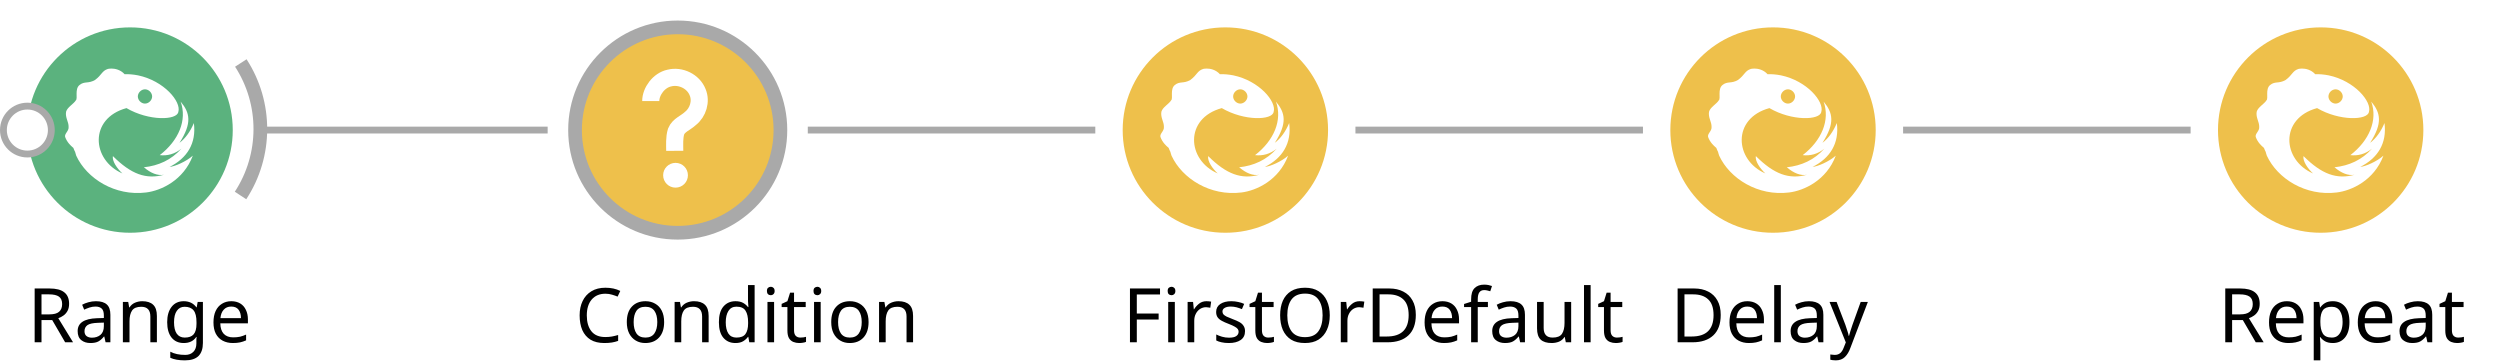
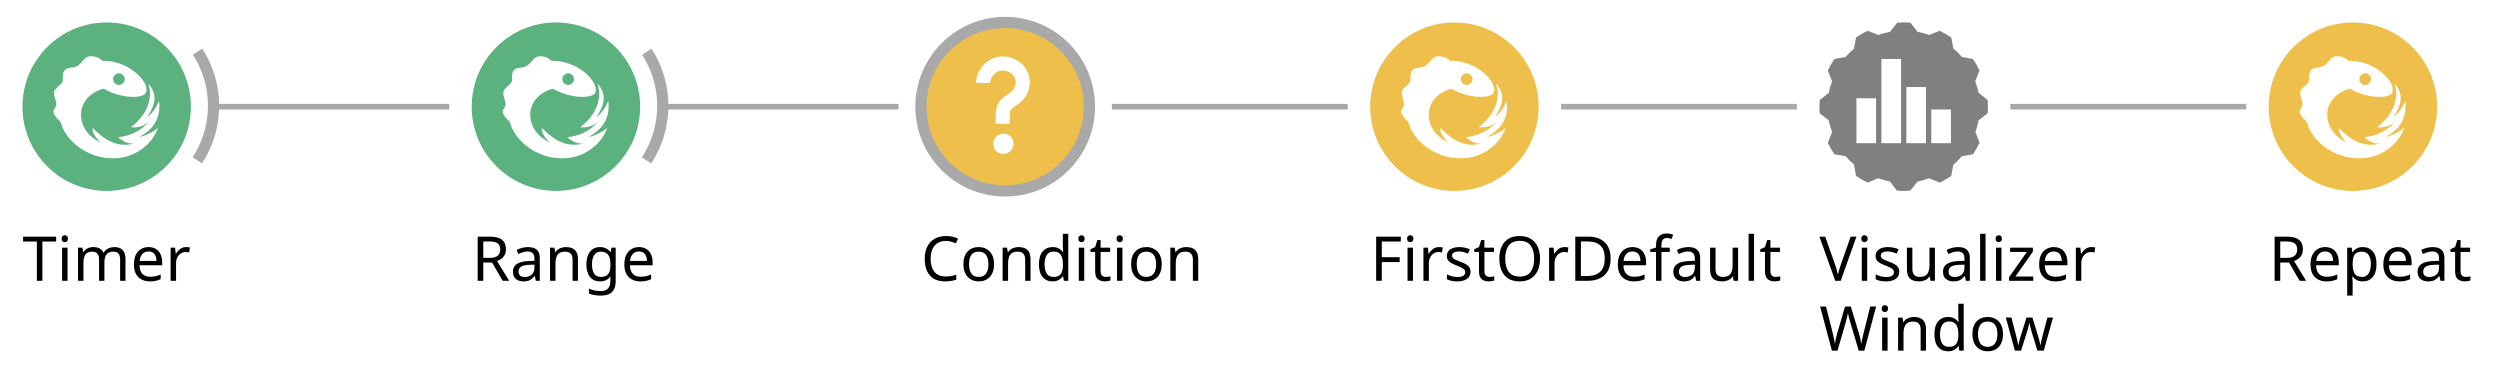
- <svg xmlns="http://www.w3.org/2000/svg" width="365.195" height="52.825" id="SvgGdi_output">
+ <svg xmlns="http://www.w3.org/2000/svg" width="445.195" height="66.65" id="SvgGdi_output">
  <style>text { fill: #000; } @media (prefers-color-scheme: dark) { text { fill: #eee; } }</style>
  <rect id="background" height="100.00%" style="fill:none;" width="100.00%" y="0.00" x="0.00" />
  <g style="shape-rendering:auto;" id="root_group">
-     <line y1="19.00" style="stroke:rgb(169,169,169);fill:none;stroke-linecap:butt;stroke-miterlimit:9;opacity:1;stroke-width:1;stroke-linejoin:miter;" id="2" x2="320.00" y2="19.00" x1="278.00" />
-     <line y1="19.00" style="stroke:rgb(169,169,169);fill:none;stroke-linecap:butt;stroke-miterlimit:9;opacity:1;stroke-width:1;stroke-linejoin:miter;" id="3" x2="240.00" y2="19.00" x1="198.00" />
-     <line y1="19.00" style="stroke:rgb(169,169,169);fill:none;stroke-linecap:butt;stroke-miterlimit:9;opacity:1;stroke-width:1;stroke-linejoin:miter;" id="4" x2="160.00" y2="19.00" x1="118.00" />
-     <line y1="19.00" style="stroke:rgb(169,169,169);fill:none;stroke-linecap:butt;stroke-miterlimit:9;opacity:1;stroke-width:1;stroke-linejoin:miter;" id="5" x2="80.00" y2="19.00" x1="38.00" />
-     <ellipse id="38" cy="15.00" cx="15.00" transform="matrix(1.00 0.00 0.00 1.00 324.00 4.00 ) " rx="15.00" ry="15.00" style="stroke:none;opacity:1;fill:rgb(238,192,75);" />
-     <path d="M 12.246 6.014 12.246 6.02 C 12.058 6.02 11.895 6.04 11.767 6.066 10.869 6.353 10.896 6.934 9.877 7.686 8.863 8.264 8.353 7.82 7.615 8.42 6.878 9.016 7.393 10.383 7.084 10.648 6.777 11.18 5.826 11.655 5.652 12.326 5.509 13.185 6.042 13.797 6.021 14.533 6.083 15.146 5.411 15.495 5.508 15.992 5.797 16.804 6.354 17.292 6.617 17.518 6.663 17.55 6.7 17.599 6.715 17.602 6.791 17.792 6.859 17.986 6.955 18.166 6.95 18.14 6.949 18.114 6.943 18.088 6.998 18.305 7.055 18.524 7.133 18.738 8.683 22.099 12.814 24.686 17.342 24.117 19.541 23.848 22.824 22.332 24.166 18.738 23.22 19.587 21.532 20.324 20.777 20.381 23.33 19.105 24.707 16.937 24.32 13.975 23.792 15.233 23.093 16.201 22.221 16.865 24.075 13.976 23.757 12.481 22.385 10.84 23.366 13.539 22.097 16.534 19.332 18.664 20.452 18.785 21.517 18.516 22.502 17.713 21.013 19.374 19.15 20.208 17.014 20.436 18.034 21.303 19.018 21.695 19.959 21.527 17.345 22.249 15.155 21.454 12.49 18.801 12.351 19.515 13.105 20.628 13.883 21.338 9.373 19.383 8.976 13.296 14.469 11.793 14.472 11.793 14.475 11.794 14.478 11.793 17.75 13.707 21.865 13.581 22.051 12.344 22.509 10.861 19.965 7.805 16.162 7.008 15.462 6.871 14.792 6.817 14.154 6.836 14.167 6.836 14.179 6.836 14.191 6.826 13.584 6.177 12.81 6.012 12.246 6.014 z M 17.178 9.047 C 17.724 9.047 18.223 9.544 18.223 10.09 18.223 10.636 17.724 11.133 17.178 11.133 16.632 11.133 16.135 10.636 16.135 10.09 16.135 9.544 16.632 9.047 17.178 9.047 z " style="stroke:none;fill-rule:evenodd;opacity:1;fill:rgb(255,255,255);" transform="matrix(1.00 0.00 0.00 1.00 324.00 4.00 ) " id="41" />
-     <text id="42" transform="matrix(1.00 0.00 0.00 1.00 0.00 0.00 ) " x="324.00px" y="39.00px" style="stroke:none;clip-path:url(#44_text_clipper);font-family:Microsoft Sans Serif;font-size:8.25pt;opacity:1;">
-       <tspan dy="8.25pt" id="46">Repeat</tspan>
+     <line y1="19.00" style="stroke:rgb(169,169,169);fill:none;stroke-linecap:butt;stroke-miterlimit:9;opacity:1;stroke-width:1;stroke-linejoin:miter;" id="2" x2="400.00" y2="19.00" x1="358.00" />
+     <line y1="19.00" style="stroke:rgb(169,169,169);fill:none;stroke-linecap:butt;stroke-miterlimit:9;opacity:1;stroke-width:1;stroke-linejoin:miter;" id="3" x2="320.00" y2="19.00" x1="278.00" />
+     <line y1="19.00" style="stroke:rgb(169,169,169);fill:none;stroke-linecap:butt;stroke-miterlimit:9;opacity:1;stroke-width:1;stroke-linejoin:miter;" id="4" x2="240.00" y2="19.00" x1="198.00" />
+     <line y1="19.00" style="stroke:rgb(169,169,169);fill:none;stroke-linecap:butt;stroke-miterlimit:9;opacity:1;stroke-width:1;stroke-linejoin:miter;" id="5" x2="160.00" y2="19.00" x1="118.00" />
+     <line y1="19.00" style="stroke:rgb(169,169,169);fill:none;stroke-linecap:butt;stroke-miterlimit:9;opacity:1;stroke-width:1;stroke-linejoin:miter;" id="6" x2="80.00" y2="19.00" x1="38.00" />
+     <ellipse id="39" cy="15.00" cx="15.00" transform="matrix(1.00 0.00 0.00 1.00 404.00 4.00 ) " rx="15.00" ry="15.00" style="stroke:none;opacity:1;fill:rgb(238,192,75);" />
+     <path d="M 12.246 6.014 12.246 6.02 C 12.058 6.02 11.895 6.04 11.767 6.066 10.869 6.353 10.896 6.934 9.877 7.686 8.863 8.264 8.353 7.82 7.615 8.42 6.878 9.016 7.393 10.383 7.084 10.648 6.777 11.18 5.826 11.655 5.652 12.326 5.509 13.185 6.042 13.797 6.021 14.533 6.083 15.146 5.411 15.495 5.508 15.992 5.797 16.804 6.354 17.292 6.617 17.518 6.663 17.55 6.7 17.599 6.715 17.602 6.791 17.792 6.859 17.986 6.955 18.166 6.95 18.14 6.949 18.114 6.943 18.088 6.998 18.305 7.055 18.524 7.133 18.738 8.683 22.099 12.814 24.686 17.342 24.117 19.541 23.848 22.824 22.332 24.166 18.738 23.22 19.587 21.532 20.324 20.777 20.381 23.33 19.105 24.707 16.937 24.32 13.975 23.792 15.233 23.093 16.201 22.221 16.865 24.075 13.976 23.757 12.481 22.385 10.84 23.366 13.539 22.097 16.534 19.332 18.664 20.452 18.785 21.517 18.516 22.502 17.713 21.013 19.374 19.15 20.208 17.014 20.436 18.034 21.303 19.018 21.695 19.959 21.527 17.345 22.249 15.155 21.454 12.49 18.801 12.351 19.515 13.105 20.628 13.883 21.338 9.373 19.383 8.976 13.296 14.469 11.793 14.472 11.793 14.475 11.794 14.478 11.793 17.75 13.707 21.865 13.581 22.051 12.344 22.509 10.861 19.965 7.805 16.162 7.008 15.462 6.871 14.792 6.817 14.154 6.836 14.167 6.836 14.179 6.836 14.191 6.826 13.584 6.177 12.81 6.012 12.246 6.014 z M 17.178 9.047 C 17.724 9.047 18.223 9.544 18.223 10.09 18.223 10.636 17.724 11.133 17.178 11.133 16.632 11.133 16.135 10.636 16.135 10.09 16.135 9.544 16.632 9.047 17.178 9.047 z " style="stroke:none;fill-rule:evenodd;opacity:1;fill:rgb(255,255,255);" transform="matrix(1.00 0.00 0.00 1.00 404.00 4.00 ) " id="42" />
+     <text id="43" transform="matrix(1.00 0.00 0.00 1.00 0.00 0.00 ) " x="404.00px" y="39.00px" style="stroke:none;clip-path:url(#45_text_clipper);font-family:Microsoft Sans Serif;font-size:8.25pt;opacity:1;">
+       <tspan dy="8.25pt" id="47">Repeat</tspan>
    </text>
-     <ellipse id="48" cy="15.00" cx="15.00" transform="matrix(1.00 0.00 0.00 1.00 244.00 4.00 ) " rx="15.00" ry="15.00" style="stroke:none;opacity:1;fill:rgb(238,192,75);" />
-     <path d="M 12.246 6.014 12.246 6.02 C 12.058 6.02 11.895 6.04 11.767 6.066 10.869 6.353 10.896 6.934 9.877 7.686 8.863 8.264 8.353 7.82 7.615 8.42 6.878 9.016 7.393 10.383 7.084 10.648 6.777 11.18 5.826 11.655 5.652 12.326 5.509 13.185 6.042 13.797 6.021 14.533 6.083 15.146 5.411 15.495 5.508 15.992 5.797 16.804 6.354 17.292 6.617 17.518 6.663 17.55 6.7 17.599 6.715 17.602 6.791 17.792 6.859 17.986 6.955 18.166 6.95 18.14 6.949 18.114 6.943 18.088 6.998 18.305 7.055 18.524 7.133 18.738 8.683 22.099 12.814 24.686 17.342 24.117 19.541 23.848 22.824 22.332 24.166 18.738 23.22 19.587 21.532 20.324 20.777 20.381 23.33 19.105 24.707 16.937 24.32 13.975 23.792 15.233 23.093 16.201 22.221 16.865 24.075 13.976 23.757 12.481 22.385 10.84 23.366 13.539 22.097 16.534 19.332 18.664 20.452 18.785 21.517 18.516 22.502 17.713 21.013 19.374 19.15 20.208 17.014 20.436 18.034 21.303 19.018 21.695 19.959 21.527 17.345 22.249 15.155 21.454 12.49 18.801 12.351 19.515 13.105 20.628 13.883 21.338 9.373 19.383 8.976 13.296 14.469 11.793 14.472 11.793 14.475 11.794 14.478 11.793 17.75 13.707 21.865 13.581 22.051 12.344 22.509 10.861 19.965 7.805 16.162 7.008 15.462 6.871 14.792 6.817 14.154 6.836 14.167 6.836 14.179 6.836 14.191 6.826 13.584 6.177 12.81 6.012 12.246 6.014 z M 17.178 9.047 C 17.724 9.047 18.223 9.544 18.223 10.09 18.223 10.636 17.724 11.133 17.178 11.133 16.632 11.133 16.135 10.636 16.135 10.09 16.135 9.544 16.632 9.047 17.178 9.047 z " style="stroke:none;fill-rule:evenodd;opacity:1;fill:rgb(255,255,255);" transform="matrix(1.00 0.00 0.00 1.00 244.00 4.00 ) " id="49" />
-     <text id="50" transform="matrix(1.00 0.00 0.00 1.00 0.00 0.00 ) " x="244.00px" y="39.00px" style="stroke:none;clip-path:url(#52_text_clipper);font-family:Microsoft Sans Serif;font-size:8.25pt;opacity:1;">
-       <tspan dy="8.25pt" id="54">Delay</tspan>
+     <path transform="matrix(1.00 0.00 0.00 1.00 324.00 4.00 ) " id="51" d="M 15 0 C 15.401 0 15.794 0 16.187 0.033 L 17.476 1.671 C 18.195 1.804 18.878 1.977 19.552 2.218 L 21.429 1.483 C 22.14 1.823 22.829 2.227 23.473 2.67 L 23.849 4.621 C 24.395 5.087 24.913 5.605 25.379 6.151 L 27.33 6.494 C 27.773 7.138 28.177 7.861 28.517 8.571 L 27.746 10.448 C 27.987 11.122 28.196 11.805 28.329 12.523 L 29.967 13.813 C 29.998 14.206 30 14.599 30 15 30 15.392 29.997 15.769 29.967 16.154 L 28.329 17.44 C 28.198 18.146 28.017 18.852 27.782 19.516 L 28.517 21.429 C 28.176 22.143 27.775 22.826 27.33 23.473 L 25.379 23.813 C 24.913 24.358 24.395 24.877 23.849 25.342 L 23.473 27.33 C 22.828 27.774 22.14 28.177 21.429 28.517 L 19.516 27.746 C 18.851 27.982 18.184 28.198 17.476 28.329 L 16.187 29.934 C 15.793 29.965 15.401 30 15 30 14.599 30 14.173 29.966 13.78 29.934 L 12.56 28.329 C 11.862 28.2 11.141 27.977 10.484 27.746 L 8.571 28.517 C 7.856 28.176 7.174 27.776 6.527 27.33 L 6.151 25.306 C 5.617 24.848 5.114 24.348 4.658 23.813 L 2.67 23.473 C 2.225 22.826 1.824 22.143 1.483 21.429 L 2.254 19.516 C 2.023 18.859 1.8 18.138 1.671 17.44 L 0.066 16.187 C 0.035 15.794 -9.272993E-05 15.401 -9.272993E-05 15 -9.272993E-05 14.599 0.035 14.206 0.066 13.813 L 1.671 12.524 C 1.802 11.816 2.019 11.149 2.254 10.484 L 1.483 8.571 C 1.823 7.861 2.227 7.138 2.67 6.494 L 4.658 6.151 C 5.114 5.616 5.617 5.116 6.151 4.658 L 6.527 2.67 C 7.174 2.225 7.857 1.824 8.571 1.483 L 10.484 2.218 C 11.148 1.983 11.854 1.802 12.56 1.671 L 13.846 0.033 C 14.231 0.003 14.608 -0 15 -0 z " style="stroke:none;fill-rule:evenodd;opacity:1;fill:rgb(128,128,128);" />
+     <rect id="58" height="8.00" style="stroke:none;opacity:1;fill:rgb(255,255,255);" transform="matrix(1.00 0.00 0.00 1.00 324.00 4.00 ) " width="3.50" y="13.50" x="6.59" />
+     <rect id="59" height="15.00" style="stroke:none;opacity:1;fill:rgb(255,255,255);" transform="matrix(1.00 0.00 0.00 1.00 324.00 4.00 ) " width="3.50" y="6.50" x="11.04" />
+     <rect id="60" height="10.00" style="stroke:none;opacity:1;fill:rgb(255,255,255);" transform="matrix(1.00 0.00 0.00 1.00 324.00 4.00 ) " width="3.50" y="11.50" x="15.48" />
+     <rect id="61" height="6.00" style="stroke:none;opacity:1;fill:rgb(255,255,255);" transform="matrix(1.00 0.00 0.00 1.00 324.00 4.00 ) " width="3.50" y="15.50" x="19.92" />
+     <text id="62" transform="matrix(1.00 0.00 0.00 1.00 0.00 0.00 ) " x="324.00px" y="39.00px" style="stroke:none;clip-path:url(#64_text_clipper);font-family:Microsoft Sans Serif;font-size:8.25pt;opacity:1;">
+       <tspan dy="8.25pt" id="66">Visualizer</tspan>
    </text>
-     <ellipse id="56" cy="15.00" cx="15.00" transform="matrix(1.00 0.00 0.00 1.00 164.00 4.00 ) " rx="15.00" ry="15.00" style="stroke:none;opacity:1;fill:rgb(238,192,75);" />
-     <path d="M 12.246 6.014 12.246 6.02 C 12.058 6.02 11.895 6.04 11.767 6.066 10.869 6.353 10.896 6.934 9.877 7.686 8.863 8.264 8.353 7.82 7.615 8.42 6.878 9.016 7.393 10.383 7.084 10.648 6.777 11.18 5.826 11.655 5.652 12.326 5.509 13.185 6.042 13.797 6.021 14.533 6.083 15.146 5.411 15.495 5.508 15.992 5.797 16.804 6.354 17.292 6.617 17.518 6.663 17.55 6.7 17.599 6.715 17.602 6.791 17.792 6.859 17.986 6.955 18.166 6.95 18.14 6.949 18.114 6.943 18.088 6.998 18.305 7.055 18.524 7.133 18.738 8.683 22.099 12.814 24.686 17.342 24.117 19.541 23.848 22.824 22.332 24.166 18.738 23.22 19.587 21.532 20.324 20.777 20.381 23.33 19.105 24.707 16.937 24.32 13.975 23.792 15.233 23.093 16.201 22.221 16.865 24.075 13.976 23.757 12.481 22.385 10.84 23.366 13.539 22.097 16.534 19.332 18.664 20.452 18.785 21.517 18.516 22.502 17.713 21.013 19.374 19.15 20.208 17.014 20.436 18.034 21.303 19.018 21.695 19.959 21.527 17.345 22.249 15.155 21.454 12.49 18.801 12.351 19.515 13.105 20.628 13.883 21.338 9.373 19.383 8.976 13.296 14.469 11.793 14.472 11.793 14.475 11.794 14.478 11.793 17.75 13.707 21.865 13.581 22.051 12.344 22.509 10.861 19.965 7.805 16.162 7.008 15.462 6.871 14.792 6.817 14.154 6.836 14.167 6.836 14.179 6.836 14.191 6.826 13.584 6.177 12.81 6.012 12.246 6.014 z M 17.178 9.047 C 17.724 9.047 18.223 9.544 18.223 10.09 18.223 10.636 17.724 11.133 17.178 11.133 16.632 11.133 16.135 10.636 16.135 10.09 16.135 9.544 16.632 9.047 17.178 9.047 z " style="stroke:none;fill-rule:evenodd;opacity:1;fill:rgb(255,255,255);" transform="matrix(1.00 0.00 0.00 1.00 164.00 4.00 ) " id="57" />
-     <text id="58" transform="matrix(1.00 0.00 0.00 1.00 0.00 0.00 ) " x="164.00px" y="39.00px" style="stroke:none;clip-path:url(#60_text_clipper);font-family:Microsoft Sans Serif;font-size:8.25pt;opacity:1;">
-       <tspan dy="8.25pt" id="62">FirstOrDefault</tspan>
+     <text id="68" transform="matrix(1.00 0.00 0.00 1.00 0.00 0.00 ) " x="324.00px" y="51.45px" style="stroke:none;clip-path:url(#70_text_clipper);font-family:Microsoft Sans Serif;font-size:8.25pt;opacity:1;">
+       <tspan dy="8.25pt" id="72">Window</tspan>
    </text>
-     <ellipse id="64" cy="15.00" cx="15.00" transform="matrix(1.00 0.00 0.00 1.00 84.00 4.00 ) " rx="15.00" ry="15.00" style="stroke:none;opacity:1;fill:rgb(238,192,75);" />
-     <ellipse id="67" cy="15.00" cx="15.00" transform="matrix(1.00 0.00 0.00 1.00 84.00 4.00 ) " rx="15.00" ry="15.00" style="stroke:rgb(169,169,169);fill:none;stroke-linecap:butt;stroke-miterlimit:9;opacity:1;stroke-width:2;stroke-linejoin:miter;" />
-     <path transform="matrix(1.00 0.00 0.00 1.00 84.00 4.00 ) " id="71" d="M 11.061 10.763 C 11.061 9.35 12.245 7.723 13.78 7.401 15.414 6.989 17.287 7.882 17.908 9.468 18.474 10.803 17.972 12.433 16.845 13.312 16.166 13.954 15.139 14.281 14.764 15.203 14.482 16.114 14.561 17.153 14.563 18.033 " style="stroke:rgb(255,255,255);fill:none;stroke-linecap:butt;stroke-miterlimit:9;opacity:1;stroke-width:2.5;stroke-linejoin:miter;" />
-     <ellipse id="72" cy="21.60" cx="14.68" transform="matrix(1.00 0.00 0.00 1.00 84.00 4.00 ) " rx="1.81" ry="1.81" style="stroke:none;opacity:1;fill:rgb(255,255,255);" />
-     <text id="73" transform="matrix(1.00 0.00 0.00 1.00 0.00 0.00 ) " x="84.00px" y="39.00px" style="stroke:none;clip-path:url(#75_text_clipper);font-family:Microsoft Sans Serif;font-size:8.25pt;opacity:1;">
-       <tspan dy="8.25pt" id="77">Condition</tspan>
+     <ellipse id="74" cy="15.00" cx="15.00" transform="matrix(1.00 0.00 0.00 1.00 244.00 4.00 ) " rx="15.00" ry="15.00" style="stroke:none;opacity:1;fill:rgb(238,192,75);" />
+     <path d="M 12.246 6.014 12.246 6.02 C 12.058 6.02 11.895 6.04 11.767 6.066 10.869 6.353 10.896 6.934 9.877 7.686 8.863 8.264 8.353 7.82 7.615 8.42 6.878 9.016 7.393 10.383 7.084 10.648 6.777 11.18 5.826 11.655 5.652 12.326 5.509 13.185 6.042 13.797 6.021 14.533 6.083 15.146 5.411 15.495 5.508 15.992 5.797 16.804 6.354 17.292 6.617 17.518 6.663 17.55 6.7 17.599 6.715 17.602 6.791 17.792 6.859 17.986 6.955 18.166 6.95 18.14 6.949 18.114 6.943 18.088 6.998 18.305 7.055 18.524 7.133 18.738 8.683 22.099 12.814 24.686 17.342 24.117 19.541 23.848 22.824 22.332 24.166 18.738 23.22 19.587 21.532 20.324 20.777 20.381 23.33 19.105 24.707 16.937 24.32 13.975 23.792 15.233 23.093 16.201 22.221 16.865 24.075 13.976 23.757 12.481 22.385 10.84 23.366 13.539 22.097 16.534 19.332 18.664 20.452 18.785 21.517 18.516 22.502 17.713 21.013 19.374 19.15 20.208 17.014 20.436 18.034 21.303 19.018 21.695 19.959 21.527 17.345 22.249 15.155 21.454 12.49 18.801 12.351 19.515 13.105 20.628 13.883 21.338 9.373 19.383 8.976 13.296 14.469 11.793 14.472 11.793 14.475 11.794 14.478 11.793 17.75 13.707 21.865 13.581 22.051 12.344 22.509 10.861 19.965 7.805 16.162 7.008 15.462 6.871 14.792 6.817 14.154 6.836 14.167 6.836 14.179 6.836 14.191 6.826 13.584 6.177 12.81 6.012 12.246 6.014 z M 17.178 9.047 C 17.724 9.047 18.223 9.544 18.223 10.09 18.223 10.636 17.724 11.133 17.178 11.133 16.632 11.133 16.135 10.636 16.135 10.09 16.135 9.544 16.632 9.047 17.178 9.047 z " style="stroke:none;fill-rule:evenodd;opacity:1;fill:rgb(255,255,255);" transform="matrix(1.00 0.00 0.00 1.00 244.00 4.00 ) " id="75" />
+     <text id="76" transform="matrix(1.00 0.00 0.00 1.00 0.00 0.00 ) " x="244.00px" y="39.00px" style="stroke:none;clip-path:url(#78_text_clipper);font-family:Microsoft Sans Serif;font-size:8.25pt;opacity:1;">
+       <tspan dy="8.25pt" id="80">FirstOrDefault</tspan>
    </text>
-     <path style="stroke:rgb(169,169,169);fill:none;stroke-linecap:butt;stroke-miterlimit:9;opacity:1;stroke-width:2;stroke-linejoin:miter;" transform="matrix(1.00 0.00 0.00 1.00 4.00 4.00 ) " id="82" d="M 31.179 5.2 C 34.998 11.092 34.981 18.682 31.136 24.557 " />
-     <ellipse id="83" cy="15.00" cx="15.00" transform="matrix(1.00 0.00 0.00 1.00 4.00 4.00 ) " rx="15.00" ry="15.00" style="stroke:none;opacity:1;fill:rgb(91,178,126);" />
-     <path d="M 12.246 6.014 12.246 6.02 C 12.058 6.02 11.895 6.04 11.767 6.066 10.869 6.353 10.896 6.934 9.877 7.686 8.863 8.264 8.353 7.82 7.615 8.42 6.878 9.016 7.393 10.383 7.084 10.648 6.777 11.18 5.826 11.655 5.652 12.326 5.509 13.185 6.042 13.797 6.021 14.533 6.083 15.146 5.411 15.495 5.508 15.992 5.797 16.804 6.354 17.292 6.617 17.518 6.663 17.55 6.7 17.599 6.715 17.602 6.791 17.792 6.859 17.986 6.955 18.166 6.95 18.14 6.949 18.114 6.943 18.088 6.998 18.305 7.055 18.524 7.133 18.738 8.683 22.099 12.814 24.686 17.342 24.117 19.541 23.848 22.824 22.332 24.166 18.738 23.22 19.587 21.532 20.324 20.777 20.381 23.33 19.105 24.707 16.937 24.32 13.975 23.792 15.233 23.093 16.201 22.221 16.865 24.075 13.976 23.757 12.481 22.385 10.84 23.366 13.539 22.097 16.534 19.332 18.664 20.452 18.785 21.517 18.516 22.502 17.713 21.013 19.374 19.15 20.208 17.014 20.436 18.034 21.303 19.018 21.695 19.959 21.527 17.345 22.249 15.155 21.454 12.49 18.801 12.351 19.515 13.105 20.628 13.883 21.338 9.373 19.383 8.976 13.296 14.469 11.793 14.472 11.793 14.475 11.794 14.478 11.793 17.75 13.707 21.865 13.581 22.051 12.344 22.509 10.861 19.965 7.805 16.162 7.008 15.462 6.871 14.792 6.817 14.154 6.836 14.167 6.836 14.179 6.836 14.191 6.826 13.584 6.177 12.81 6.012 12.246 6.014 z M 17.178 9.047 C 17.724 9.047 18.223 9.544 18.223 10.09 18.223 10.636 17.724 11.133 17.178 11.133 16.632 11.133 16.135 10.636 16.135 10.09 16.135 9.544 16.632 9.047 17.178 9.047 z " style="stroke:none;fill-rule:evenodd;opacity:1;fill:rgb(255,255,255);" transform="matrix(1.00 0.00 0.00 1.00 4.00 4.00 ) " id="84" />
-     <ellipse id="85" cy="19.00" cx="4.00" rx="3.00" ry="3.00" style="stroke:rgb(169,169,169);fill:none;stroke-linecap:butt;stroke-miterlimit:9;opacity:1;stroke-width:2;stroke-linejoin:miter;" />
-     <ellipse id="86" cy="19.00" cx="4.00" rx="3.00" ry="3.00" style="stroke:none;opacity:1;fill:rgb(255,255,255);" />
-     <text id="87" transform="matrix(1.00 0.00 0.00 1.00 0.00 0.00 ) " x="4.00px" y="39.00px" style="stroke:none;clip-path:url(#89_text_clipper);font-family:Microsoft Sans Serif;font-size:8.25pt;opacity:1;">
-       <tspan dy="8.25pt" id="91">Range</tspan>
+     <ellipse id="82" cy="15.00" cx="15.00" transform="matrix(1.00 0.00 0.00 1.00 164.00 4.00 ) " rx="15.00" ry="15.00" style="stroke:none;opacity:1;fill:rgb(238,192,75);" />
+     <ellipse id="85" cy="15.00" cx="15.00" transform="matrix(1.00 0.00 0.00 1.00 164.00 4.00 ) " rx="15.00" ry="15.00" style="stroke:rgb(169,169,169);fill:none;stroke-linecap:butt;stroke-miterlimit:9;opacity:1;stroke-width:2;stroke-linejoin:miter;" />
+     <path transform="matrix(1.00 0.00 0.00 1.00 164.00 4.00 ) " id="89" d="M 11.061 10.763 C 11.061 9.35 12.245 7.723 13.78 7.401 15.414 6.989 17.287 7.882 17.908 9.468 18.474 10.803 17.972 12.433 16.845 13.312 16.166 13.954 15.139 14.281 14.764 15.203 14.482 16.114 14.561 17.153 14.563 18.033 " style="stroke:rgb(255,255,255);fill:none;stroke-linecap:butt;stroke-miterlimit:9;opacity:1;stroke-width:2.5;stroke-linejoin:miter;" />
+     <ellipse id="90" cy="21.60" cx="14.68" transform="matrix(1.00 0.00 0.00 1.00 164.00 4.00 ) " rx="1.81" ry="1.81" style="stroke:none;opacity:1;fill:rgb(255,255,255);" />
+     <text id="91" transform="matrix(1.00 0.00 0.00 1.00 0.00 0.00 ) " x="164.00px" y="39.00px" style="stroke:none;clip-path:url(#93_text_clipper);font-family:Microsoft Sans Serif;font-size:8.25pt;opacity:1;">
+       <tspan dy="8.25pt" id="95">Condition</tspan>
+     </text>
+     <path d="M 31.179 5.2 C 34.998 11.092 34.981 18.682 31.136 24.557 " style="stroke:rgb(169,169,169);fill:none;stroke-linecap:butt;stroke-miterlimit:9;opacity:1;stroke-width:2;stroke-linejoin:miter;" transform="matrix(1.00 0.00 0.00 1.00 84.00 4.00 ) " id="100" />
+     <ellipse id="101" cy="15.00" cx="15.00" transform="matrix(1.00 0.00 0.00 1.00 84.00 4.00 ) " rx="15.00" ry="15.00" style="stroke:none;opacity:1;fill:rgb(91,178,126);" />
+     <path d="M 12.246 6.014 12.246 6.02 C 12.058 6.02 11.895 6.04 11.767 6.066 10.869 6.353 10.896 6.934 9.877 7.686 8.863 8.264 8.353 7.82 7.615 8.42 6.878 9.016 7.393 10.383 7.084 10.648 6.777 11.18 5.826 11.655 5.652 12.326 5.509 13.185 6.042 13.797 6.021 14.533 6.083 15.146 5.411 15.495 5.508 15.992 5.797 16.804 6.354 17.292 6.617 17.518 6.663 17.55 6.7 17.599 6.715 17.602 6.791 17.792 6.859 17.986 6.955 18.166 6.95 18.14 6.949 18.114 6.943 18.088 6.998 18.305 7.055 18.524 7.133 18.738 8.683 22.099 12.814 24.686 17.342 24.117 19.541 23.848 22.824 22.332 24.166 18.738 23.22 19.587 21.532 20.324 20.777 20.381 23.33 19.105 24.707 16.937 24.32 13.975 23.792 15.233 23.093 16.201 22.221 16.865 24.075 13.976 23.757 12.481 22.385 10.84 23.366 13.539 22.097 16.534 19.332 18.664 20.452 18.785 21.517 18.516 22.502 17.713 21.013 19.374 19.15 20.208 17.014 20.436 18.034 21.303 19.018 21.695 19.959 21.527 17.345 22.249 15.155 21.454 12.49 18.801 12.351 19.515 13.105 20.628 13.883 21.338 9.373 19.383 8.976 13.296 14.469 11.793 14.472 11.793 14.475 11.794 14.478 11.793 17.75 13.707 21.865 13.581 22.051 12.344 22.509 10.861 19.965 7.805 16.162 7.008 15.462 6.871 14.792 6.817 14.154 6.836 14.167 6.836 14.179 6.836 14.191 6.826 13.584 6.177 12.81 6.012 12.246 6.014 z M 17.178 9.047 C 17.724 9.047 18.223 9.544 18.223 10.09 18.223 10.636 17.724 11.133 17.178 11.133 16.632 11.133 16.135 10.636 16.135 10.09 16.135 9.544 16.632 9.047 17.178 9.047 z " style="stroke:none;fill-rule:evenodd;opacity:1;fill:rgb(255,255,255);" transform="matrix(1.00 0.00 0.00 1.00 84.00 4.00 ) " id="102" />
+     <text id="103" transform="matrix(1.00 0.00 0.00 1.00 0.00 0.00 ) " x="84.00px" y="39.00px" style="stroke:none;clip-path:url(#105_text_clipper);font-family:Microsoft Sans Serif;font-size:8.25pt;opacity:1;">
+       <tspan dy="8.25pt" id="107">Range</tspan>
+     </text>
+     <path d="M 31.179 5.2 C 34.998 11.092 34.981 18.682 31.136 24.557 " style="stroke:rgb(169,169,169);fill:none;stroke-linecap:butt;stroke-miterlimit:9;opacity:1;stroke-width:2;stroke-linejoin:miter;" transform="matrix(1.00 0.00 0.00 1.00 4.00 4.00 ) " id="109" />
+     <ellipse id="110" cy="15.00" cx="15.00" transform="matrix(1.00 0.00 0.00 1.00 4.00 4.00 ) " rx="15.00" ry="15.00" style="stroke:none;opacity:1;fill:rgb(91,178,126);" />
+     <path d="M 12.246 6.014 12.246 6.02 C 12.058 6.02 11.895 6.04 11.767 6.066 10.869 6.353 10.896 6.934 9.877 7.686 8.863 8.264 8.353 7.82 7.615 8.42 6.878 9.016 7.393 10.383 7.084 10.648 6.777 11.18 5.826 11.655 5.652 12.326 5.509 13.185 6.042 13.797 6.021 14.533 6.083 15.146 5.411 15.495 5.508 15.992 5.797 16.804 6.354 17.292 6.617 17.518 6.663 17.55 6.7 17.599 6.715 17.602 6.791 17.792 6.859 17.986 6.955 18.166 6.95 18.14 6.949 18.114 6.943 18.088 6.998 18.305 7.055 18.524 7.133 18.738 8.683 22.099 12.814 24.686 17.342 24.117 19.541 23.848 22.824 22.332 24.166 18.738 23.22 19.587 21.532 20.324 20.777 20.381 23.33 19.105 24.707 16.937 24.32 13.975 23.792 15.233 23.093 16.201 22.221 16.865 24.075 13.976 23.757 12.481 22.385 10.84 23.366 13.539 22.097 16.534 19.332 18.664 20.452 18.785 21.517 18.516 22.502 17.713 21.013 19.374 19.15 20.208 17.014 20.436 18.034 21.303 19.018 21.695 19.959 21.527 17.345 22.249 15.155 21.454 12.49 18.801 12.351 19.515 13.105 20.628 13.883 21.338 9.373 19.383 8.976 13.296 14.469 11.793 14.472 11.793 14.475 11.794 14.478 11.793 17.75 13.707 21.865 13.581 22.051 12.344 22.509 10.861 19.965 7.805 16.162 7.008 15.462 6.871 14.792 6.817 14.154 6.836 14.167 6.836 14.179 6.836 14.191 6.826 13.584 6.177 12.81 6.012 12.246 6.014 z M 17.178 9.047 C 17.724 9.047 18.223 9.544 18.223 10.09 18.223 10.636 17.724 11.133 17.178 11.133 16.632 11.133 16.135 10.636 16.135 10.09 16.135 9.544 16.632 9.047 17.178 9.047 z " style="stroke:none;fill-rule:evenodd;opacity:1;fill:rgb(255,255,255);" transform="matrix(1.00 0.00 0.00 1.00 4.00 4.00 ) " id="111" />
+     <text id="112" transform="matrix(1.00 0.00 0.00 1.00 0.00 0.00 ) " x="4.00px" y="39.00px" style="stroke:none;clip-path:url(#114_text_clipper);font-family:Microsoft Sans Serif;font-size:8.25pt;opacity:1;">
+       <tspan dy="8.25pt" id="116">Timer</tspan>
    </text>
  </g>
  <defs id="clips_hatches_and_gradients">
-     <clipPath id="44_text_clipper">
-       <rect x="324.00" y="39.00" width="40.20" height="13.83" id="45" />
+     <clipPath id="45_text_clipper">
+       <rect x="404.00" y="39.00" width="40.20" height="13.83" id="46" />
    </clipPath>
-     <clipPath id="52_text_clipper">
-       <rect x="244.00" y="39.00" width="32.70" height="13.83" id="53" />
+     <clipPath id="64_text_clipper">
+       <rect x="324.00" y="39.00" width="52.98" height="27.65" id="65" />
    </clipPath>
-     <clipPath id="60_text_clipper">
-       <rect x="164.00" y="39.00" width="74.30" height="13.83" id="61" />
+     <clipPath id="70_text_clipper">
+       <rect x="324.00" y="51.45" width="52.98" height="27.65" id="71" />
    </clipPath>
-     <clipPath id="75_text_clipper">
-       <rect x="84.00" y="39.00" width="51.66" height="13.83" id="76" />
+     <clipPath id="78_text_clipper">
+       <rect x="244.00" y="39.00" width="74.30" height="13.83" id="79" />
    </clipPath>
-     <clipPath id="89_text_clipper">
-       <rect x="4.00" y="39.00" width="37.05" height="13.83" id="90" />
+     <clipPath id="93_text_clipper">
+       <rect x="164.00" y="39.00" width="51.66" height="13.83" id="94" />
+     </clipPath>
+     <clipPath id="105_text_clipper">
+       <rect x="84.00" y="39.00" width="37.05" height="13.83" id="106" />
+     </clipPath>
+     <clipPath id="114_text_clipper">
+       <rect x="4.00" y="39.00" width="32.68" height="13.83" id="115" />
    </clipPath>
  </defs>
</svg>
